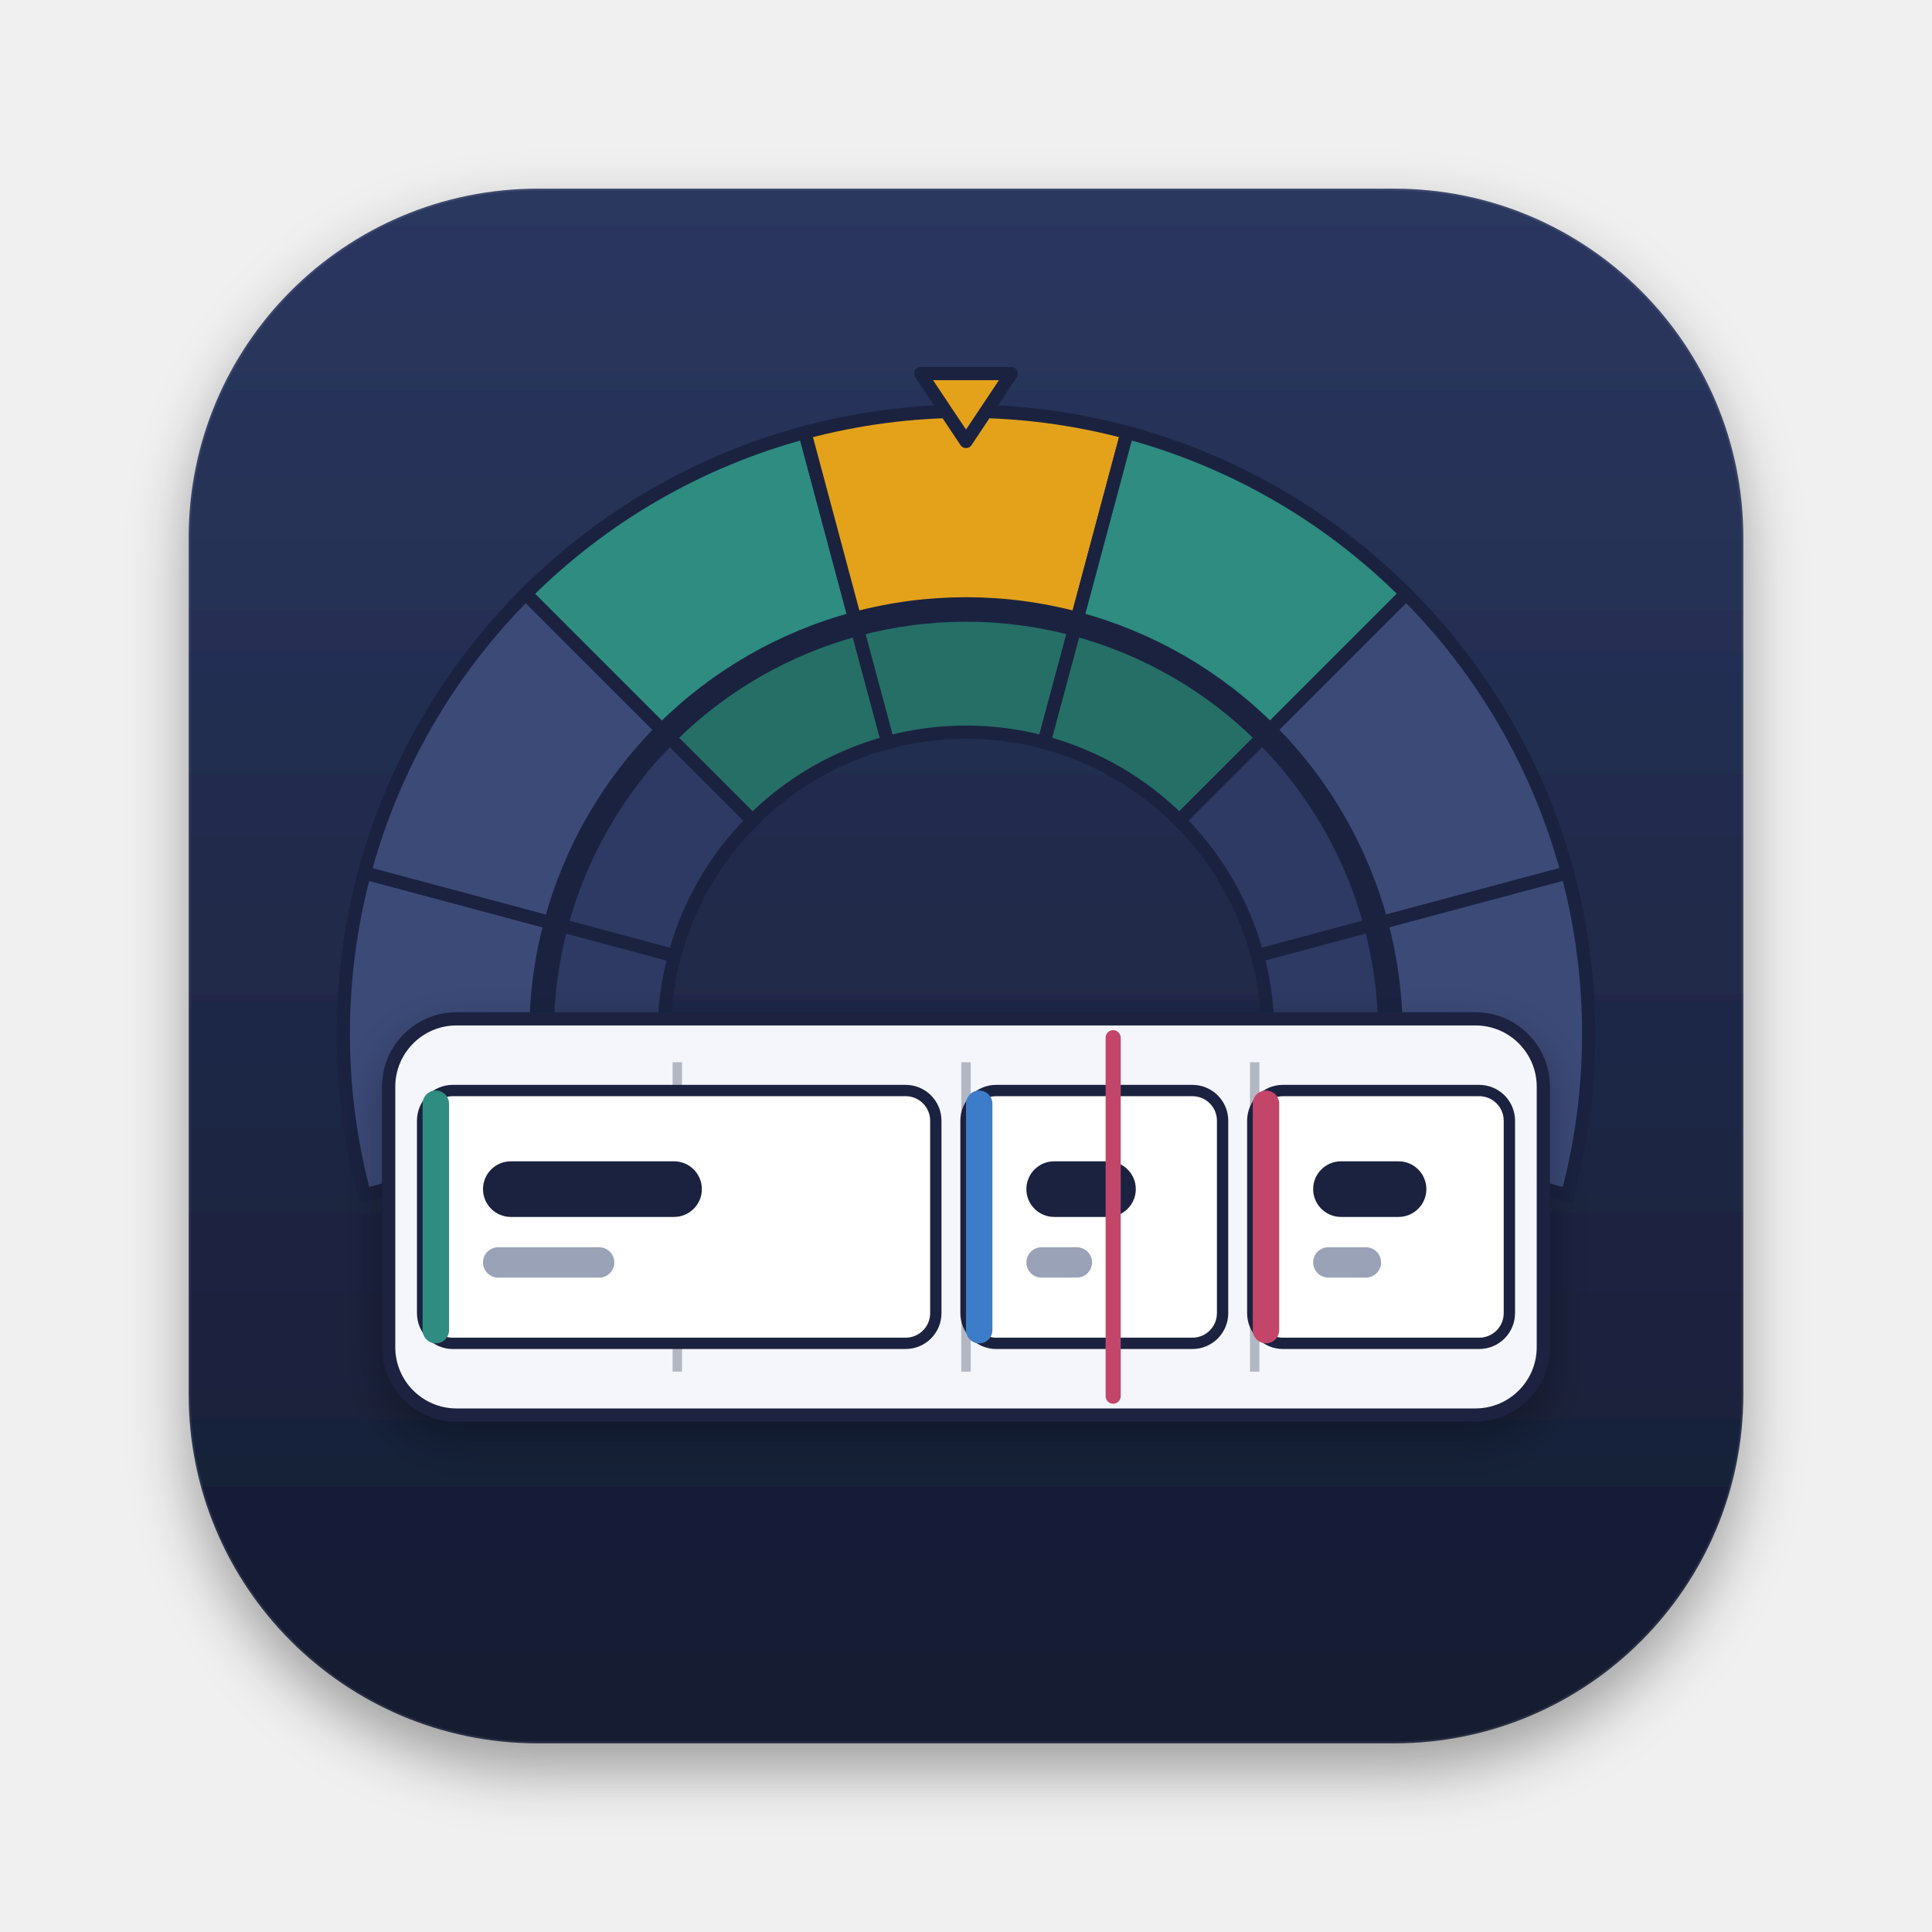
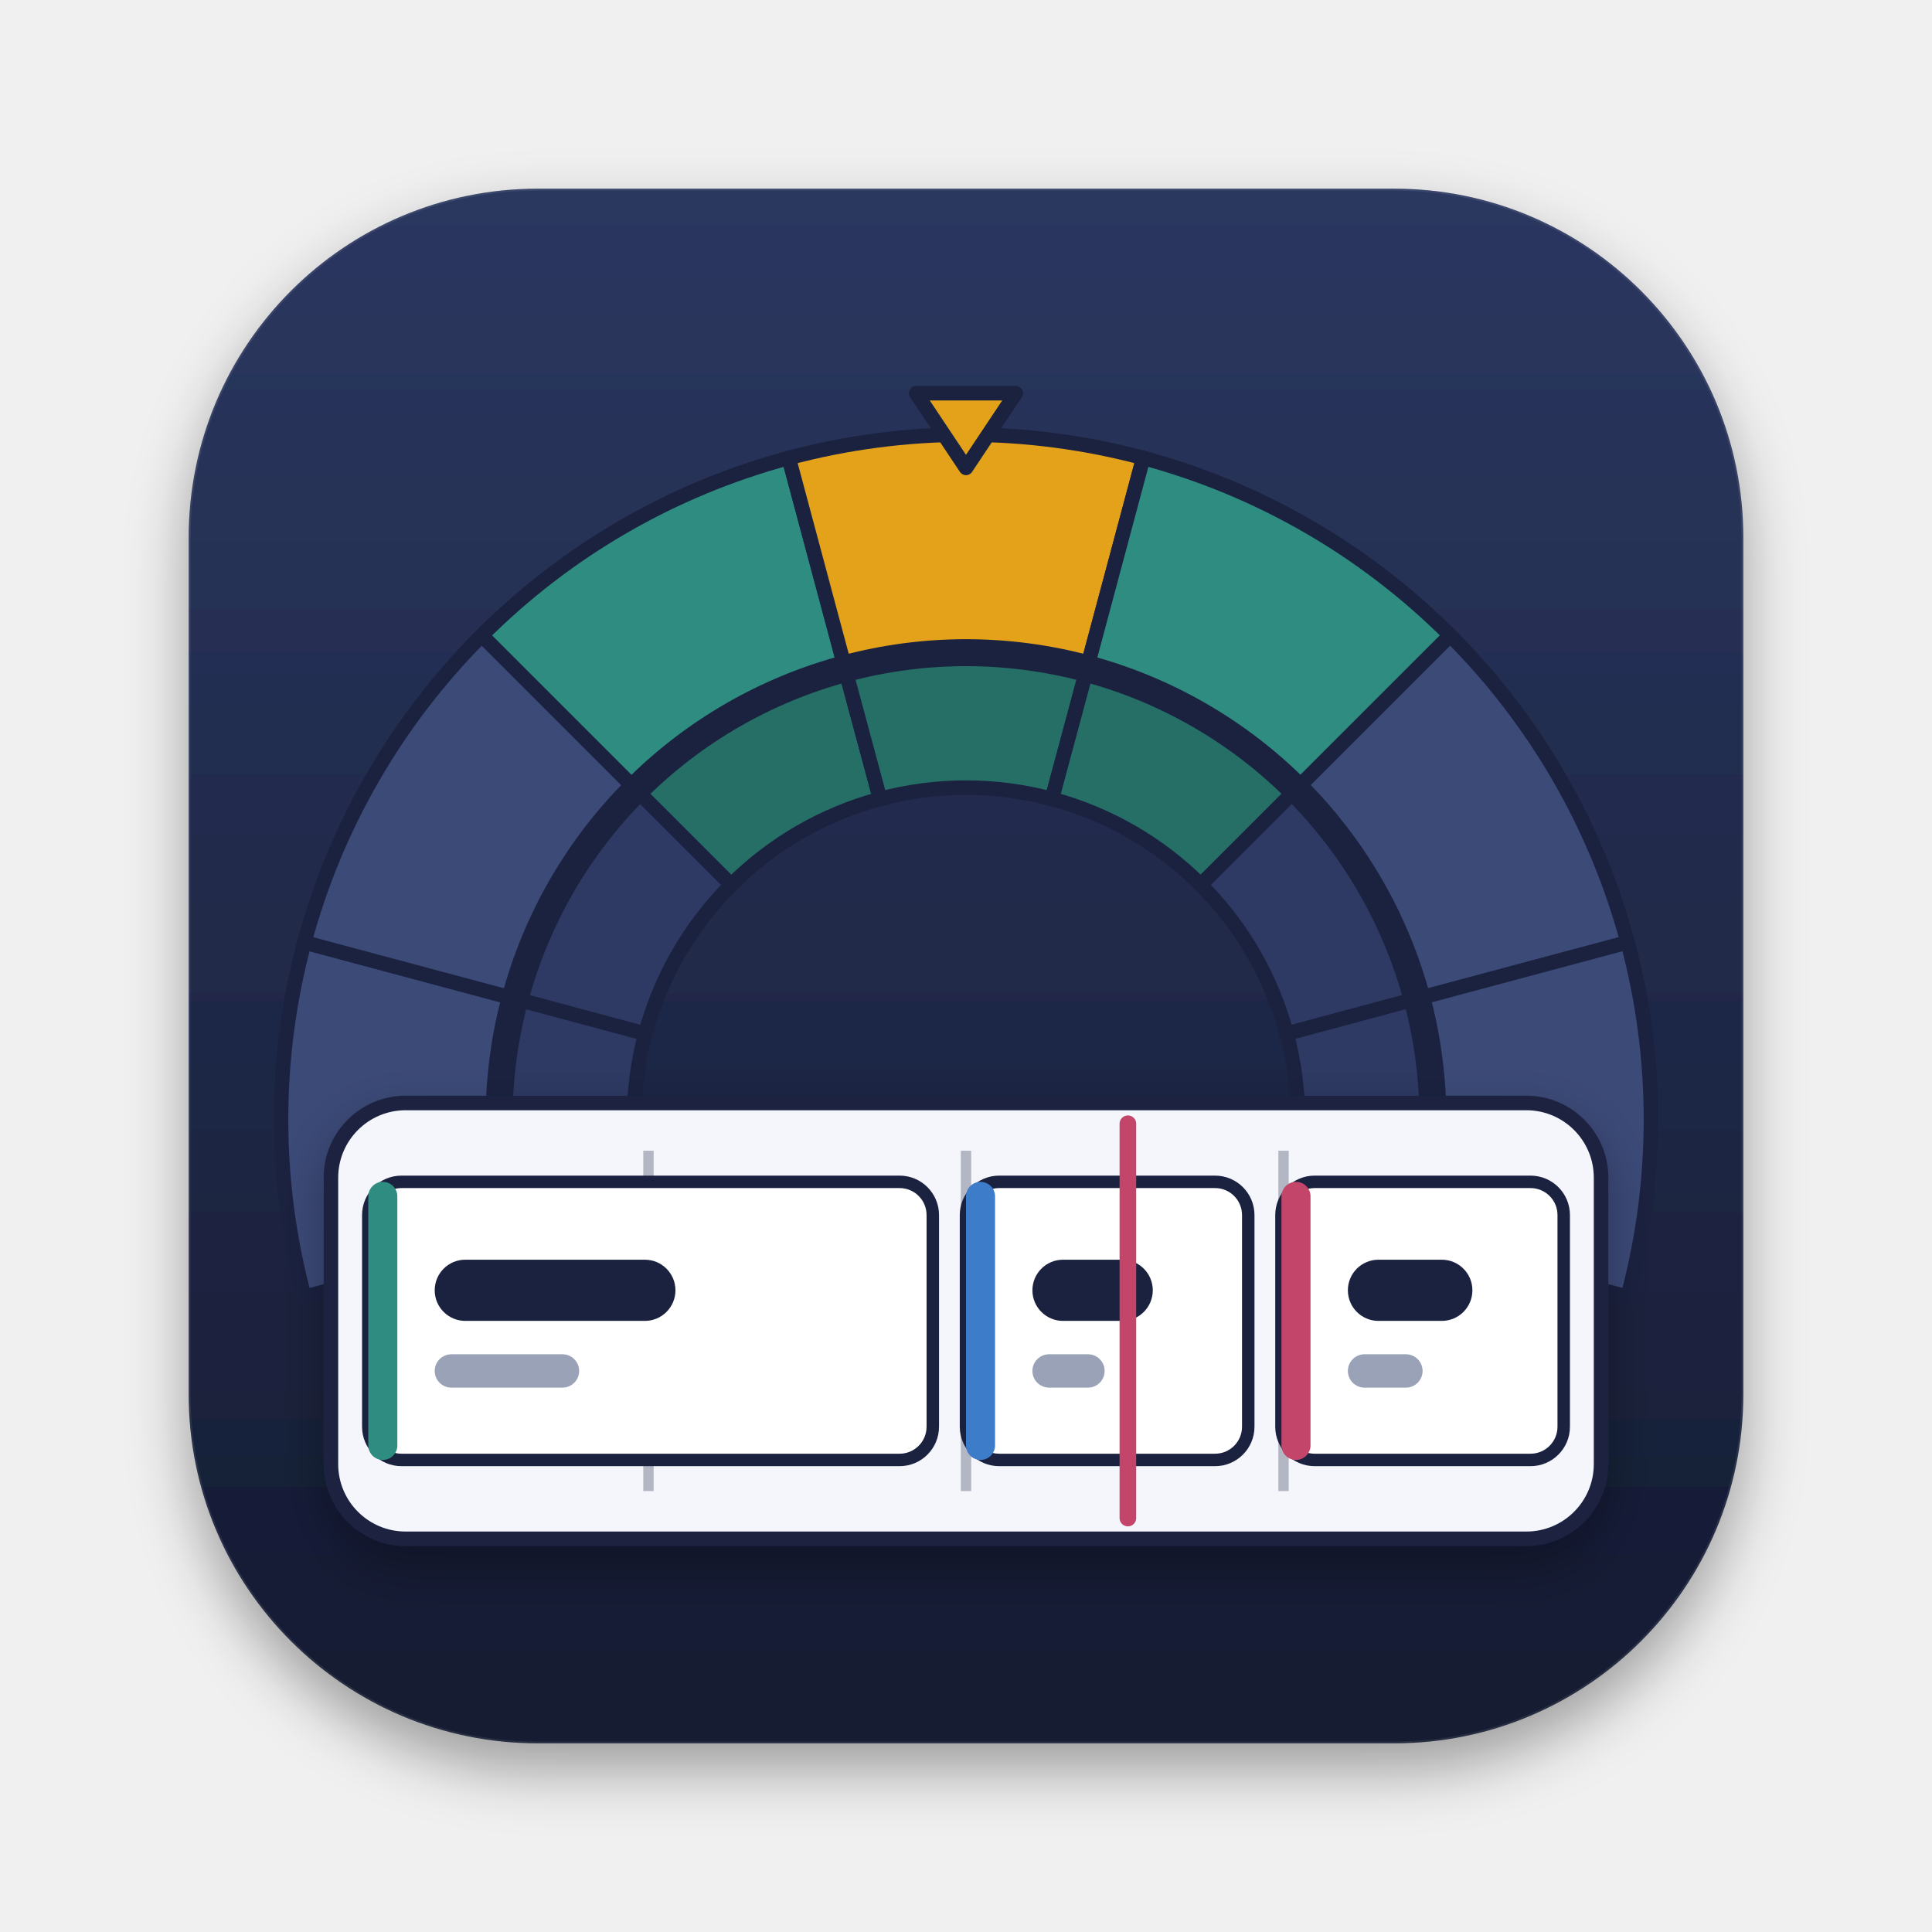
<svg xmlns="http://www.w3.org/2000/svg" width="1024" height="1024" viewBox="0 0 1024 1024">
  <defs>
    <linearGradient id="bg" x1="0" y1="0" x2="0" y2="1">
      <stop offset="0" stop-color="#2B3760" />
      <stop offset="1" stop-color="#151B31" />
    </linearGradient>
    <filter id="sh" x="-20%" y="-20%" width="140%" height="140%">
      <feDropShadow dx="0" dy="14" stdDeviation="16" flood-color="#000" flood-opacity=".35" />
    </filter>
    <filter id="sh2" x="-20%" y="-20%" width="140%" height="140%">
      <feDropShadow dx="0" dy="10" stdDeviation="12" flood-color="#000" flood-opacity=".30" />
    </filter>
    <clipPath id="sq">
      <rect x="100" y="100" width="824" height="824" rx="185" />
    </clipPath>
  </defs>
  <rect x="100" y="100" width="824" height="824" rx="185" fill="url(#bg)" filter="url(#sh)" />
  <rect x="100.5" y="100.5" width="823" height="823" rx="184.5" fill="none" stroke="#ffffff" stroke-opacity=".08" />
-   <g clip-path="url(#sq)">
-     <path d="M193.2,633.4A330,330 0 0 1 193.2,462.6L291.8,489.0A228,228 0 0 0 291.8,607.0Z" fill="#3C4A78" stroke="#1B2240" stroke-width="7" />
-     <path d="M297.6,605.5A222,222 0 0 1 297.6,490.5L357.5,506.6A160,160 0 0 0 357.5,589.4Z" fill="#2E3A63" stroke="#1B2240" stroke-width="7" />
-     <path d="M193.2,462.6A330,330 0 0 1 278.7,314.7L350.8,386.8A228,228 0 0 0 291.8,489.0Z" fill="#3C4A78" stroke="#1B2240" stroke-width="7" />
-     <path d="M297.6,490.5A222,222 0 0 1 355.0,391.0L398.9,434.9A160,160 0 0 0 357.5,506.6Z" fill="#2E3A63" stroke="#1B2240" stroke-width="7" />
-     <path d="M278.7,314.7A330,330 0 0 1 426.6,229.2L453.0,327.8A228,228 0 0 0 350.8,386.8Z" fill="#2E8C80" stroke="#1B2240" stroke-width="7" />
-     <path d="M355.0,391.0A222,222 0 0 1 454.5,333.6L470.6,393.5A160,160 0 0 0 398.9,434.9Z" fill="#256F66" stroke="#1B2240" stroke-width="7" />
-     <path d="M426.6,229.2A330,330 0 0 1 597.4,229.2L571.0,327.8A228,228 0 0 0 453.0,327.8Z" fill="#E3A21A" stroke="#1B2240" stroke-width="7" />
-     <path d="M454.5,333.6A222,222 0 0 1 569.5,333.6L553.4,393.5A160,160 0 0 0 470.6,393.5Z" fill="#256F66" stroke="#1B2240" stroke-width="7" />
-     <path d="M597.4,229.2A330,330 0 0 1 745.3,314.7L673.2,386.8A228,228 0 0 0 571.0,327.8Z" fill="#2E8C80" stroke="#1B2240" stroke-width="7" />
-     <path d="M569.5,333.6A222,222 0 0 1 669.0,391.0L625.1,434.9A160,160 0 0 0 553.4,393.5Z" fill="#256F66" stroke="#1B2240" stroke-width="7" />
-     <path d="M745.3,314.7A330,330 0 0 1 830.8,462.6L732.2,489.0A228,228 0 0 0 673.2,386.8Z" fill="#3C4A78" stroke="#1B2240" stroke-width="7" />
-     <path d="M669.0,391.0A222,222 0 0 1 726.4,490.5L666.5,506.6A160,160 0 0 0 625.1,434.9Z" fill="#2E3A63" stroke="#1B2240" stroke-width="7" />
-     <path d="M830.8,462.6A330,330 0 0 1 830.8,633.4L732.2,607.0A228,228 0 0 0 732.2,489.0Z" fill="#3C4A78" stroke="#1B2240" stroke-width="7" />
-     <path d="M726.4,490.5A222,222 0 0 1 726.4,605.5L666.5,589.4A160,160 0 0 0 666.5,506.6Z" fill="#2E3A63" stroke="#1B2240" stroke-width="7" />
+   <g transform="translate(-51.2,-9.4) scale(1.1)">
+     <g clip-path="url(#sq)">
+       <path d="M193.2,633.4A330,330 0 0 1 193.2,462.6L291.8,489.0A228,228 0 0 0 291.8,607.0Z" fill="#3C4A78" stroke="#1B2240" stroke-width="7" />
+       <path d="M297.6,605.5A222,222 0 0 1 297.6,490.5L357.5,506.6A160,160 0 0 0 357.5,589.4Z" fill="#2E3A63" stroke="#1B2240" stroke-width="7" />
+       <path d="M193.2,462.6A330,330 0 0 1 278.7,314.7L350.8,386.8A228,228 0 0 0 291.8,489.0Z" fill="#3C4A78" stroke="#1B2240" stroke-width="7" />
+       <path d="M297.6,490.5A222,222 0 0 1 355.0,391.0L398.9,434.9A160,160 0 0 0 357.5,506.6Z" fill="#2E3A63" stroke="#1B2240" stroke-width="7" />
+       <path d="M278.7,314.7A330,330 0 0 1 426.6,229.2L453.0,327.8A228,228 0 0 0 350.8,386.8Z" fill="#2E8C80" stroke="#1B2240" stroke-width="7" />
+       <path d="M355.0,391.0A222,222 0 0 1 454.5,333.6L470.6,393.5A160,160 0 0 0 398.9,434.9Z" fill="#256F66" stroke="#1B2240" stroke-width="7" />
+       <path d="M426.6,229.2A330,330 0 0 1 597.4,229.2L571.0,327.8A228,228 0 0 0 453.0,327.8Z" fill="#E3A21A" stroke="#1B2240" stroke-width="7" />
+       <path d="M454.5,333.6A222,222 0 0 1 569.5,333.6L553.4,393.5A160,160 0 0 0 470.6,393.5Z" fill="#256F66" stroke="#1B2240" stroke-width="7" />
+       <path d="M597.4,229.2A330,330 0 0 1 745.3,314.7L673.2,386.8A228,228 0 0 0 571.0,327.8Z" fill="#2E8C80" stroke="#1B2240" stroke-width="7" />
+       <path d="M569.5,333.6A222,222 0 0 1 669.0,391.0L625.1,434.9A160,160 0 0 0 553.4,393.5Z" fill="#256F66" stroke="#1B2240" stroke-width="7" />
+       <path d="M745.3,314.7A330,330 0 0 1 830.8,462.6L732.2,489.0A228,228 0 0 0 673.2,386.8Z" fill="#3C4A78" stroke="#1B2240" stroke-width="7" />
+       <path d="M669.0,391.0A222,222 0 0 1 726.4,490.5L666.5,506.6A160,160 0 0 0 625.1,434.9Z" fill="#2E3A63" stroke="#1B2240" stroke-width="7" />
+       <path d="M830.8,462.6A330,330 0 0 1 830.8,633.4L732.2,607.0A228,228 0 0 0 732.2,489.0Z" fill="#3C4A78" stroke="#1B2240" stroke-width="7" />
+       <path d="M726.4,490.5A222,222 0 0 1 726.4,605.5L666.5,589.4A160,160 0 0 0 666.5,506.6Z" fill="#2E3A63" stroke="#1B2240" stroke-width="7" />
+     </g>
+     <path d="M488,198 L536,198 L512,234 Z" fill="#E3A21A" stroke="#1B2240" stroke-width="7" stroke-linejoin="round" />
+     <g filter="url(#sh2)">
+       <rect x="206" y="540" width="612" height="210" rx="36" fill="#F4F6FB" stroke="#1B2240" stroke-width="7" />
+     </g>
+     <line x1="359" y1="563" x2="359" y2="727" stroke="#1B2240" stroke-width="5" stroke-opacity=".3" />
+     <line x1="512" y1="563" x2="512" y2="727" stroke="#1B2240" stroke-width="5" stroke-opacity=".3" />
+     <line x1="665" y1="563" x2="665" y2="727" stroke="#1B2240" stroke-width="5" stroke-opacity=".3" />
+     <rect x="224" y="578" width="272" height="134" rx="16" fill="#FFFFFF" stroke="#1B2240" stroke-width="6" />
+     <rect x="224" y="578" width="14" height="134" rx="7" fill="#2E8C80" />
+     <rect x="256" y="615.52" width="116" height="29.48" rx="14.74" fill="#1B2240" />
+     <rect x="256" y="661.08" width="69.6" height="16.08" rx="8.04" fill="#9AA2B8" />
+     <rect x="512" y="578" width="136" height="134" rx="16" fill="#FFFFFF" stroke="#1B2240" stroke-width="6" />
+     <rect x="512" y="578" width="14" height="134" rx="7" fill="#3D7CC9" />
+     <rect x="544" y="615.52" width="58" height="29.48" rx="14.74" fill="#1B2240" />
+     <rect x="544" y="661.08" width="34.8" height="16.08" rx="8.04" fill="#9AA2B8" />
+     <rect x="664" y="578" width="136" height="134" rx="16" fill="#FFFFFF" stroke="#1B2240" stroke-width="6" />
+     <rect x="664" y="578" width="14" height="134" rx="7" fill="#C4456A" />
+     <rect x="696" y="615.52" width="60" height="29.48" rx="14.74" fill="#1B2240" />
+     <rect x="696" y="661.08" width="36.0" height="16.08" rx="8.04" fill="#9AA2B8" />
+     <line x1="590" y1="550" x2="590" y2="740" stroke="#C4456A" stroke-width="8" stroke-linecap="round" />
  </g>
-   <path d="M488,198 L536,198 L512,234 Z" fill="#E3A21A" stroke="#1B2240" stroke-width="7" stroke-linejoin="round" />
-   <g filter="url(#sh2)">
-     <rect x="206" y="540" width="612" height="210" rx="36" fill="#F4F6FB" stroke="#1B2240" stroke-width="7" />
-   </g>
-   <line x1="359" y1="563" x2="359" y2="727" stroke="#1B2240" stroke-width="5" stroke-opacity=".3" />
-   <line x1="512" y1="563" x2="512" y2="727" stroke="#1B2240" stroke-width="5" stroke-opacity=".3" />
-   <line x1="665" y1="563" x2="665" y2="727" stroke="#1B2240" stroke-width="5" stroke-opacity=".3" />
-   <rect x="224" y="578" width="272" height="134" rx="16" fill="#FFFFFF" stroke="#1B2240" stroke-width="6" />
-   <rect x="224" y="578" width="14" height="134" rx="7" fill="#2E8C80" />
-   <rect x="256" y="615.52" width="116" height="29.48" rx="14.74" fill="#1B2240" />
-   <rect x="256" y="661.08" width="69.6" height="16.08" rx="8.04" fill="#9AA2B8" />
-   <rect x="512" y="578" width="136" height="134" rx="16" fill="#FFFFFF" stroke="#1B2240" stroke-width="6" />
-   <rect x="512" y="578" width="14" height="134" rx="7" fill="#3D7CC9" />
-   <rect x="544" y="615.52" width="58" height="29.48" rx="14.74" fill="#1B2240" />
-   <rect x="544" y="661.08" width="34.8" height="16.08" rx="8.04" fill="#9AA2B8" />
-   <rect x="664" y="578" width="136" height="134" rx="16" fill="#FFFFFF" stroke="#1B2240" stroke-width="6" />
-   <rect x="664" y="578" width="14" height="134" rx="7" fill="#C4456A" />
-   <rect x="696" y="615.52" width="60" height="29.48" rx="14.74" fill="#1B2240" />
-   <rect x="696" y="661.08" width="36.0" height="16.08" rx="8.04" fill="#9AA2B8" />
-   <line x1="590" y1="550" x2="590" y2="740" stroke="#C4456A" stroke-width="8" stroke-linecap="round" />
</svg>
